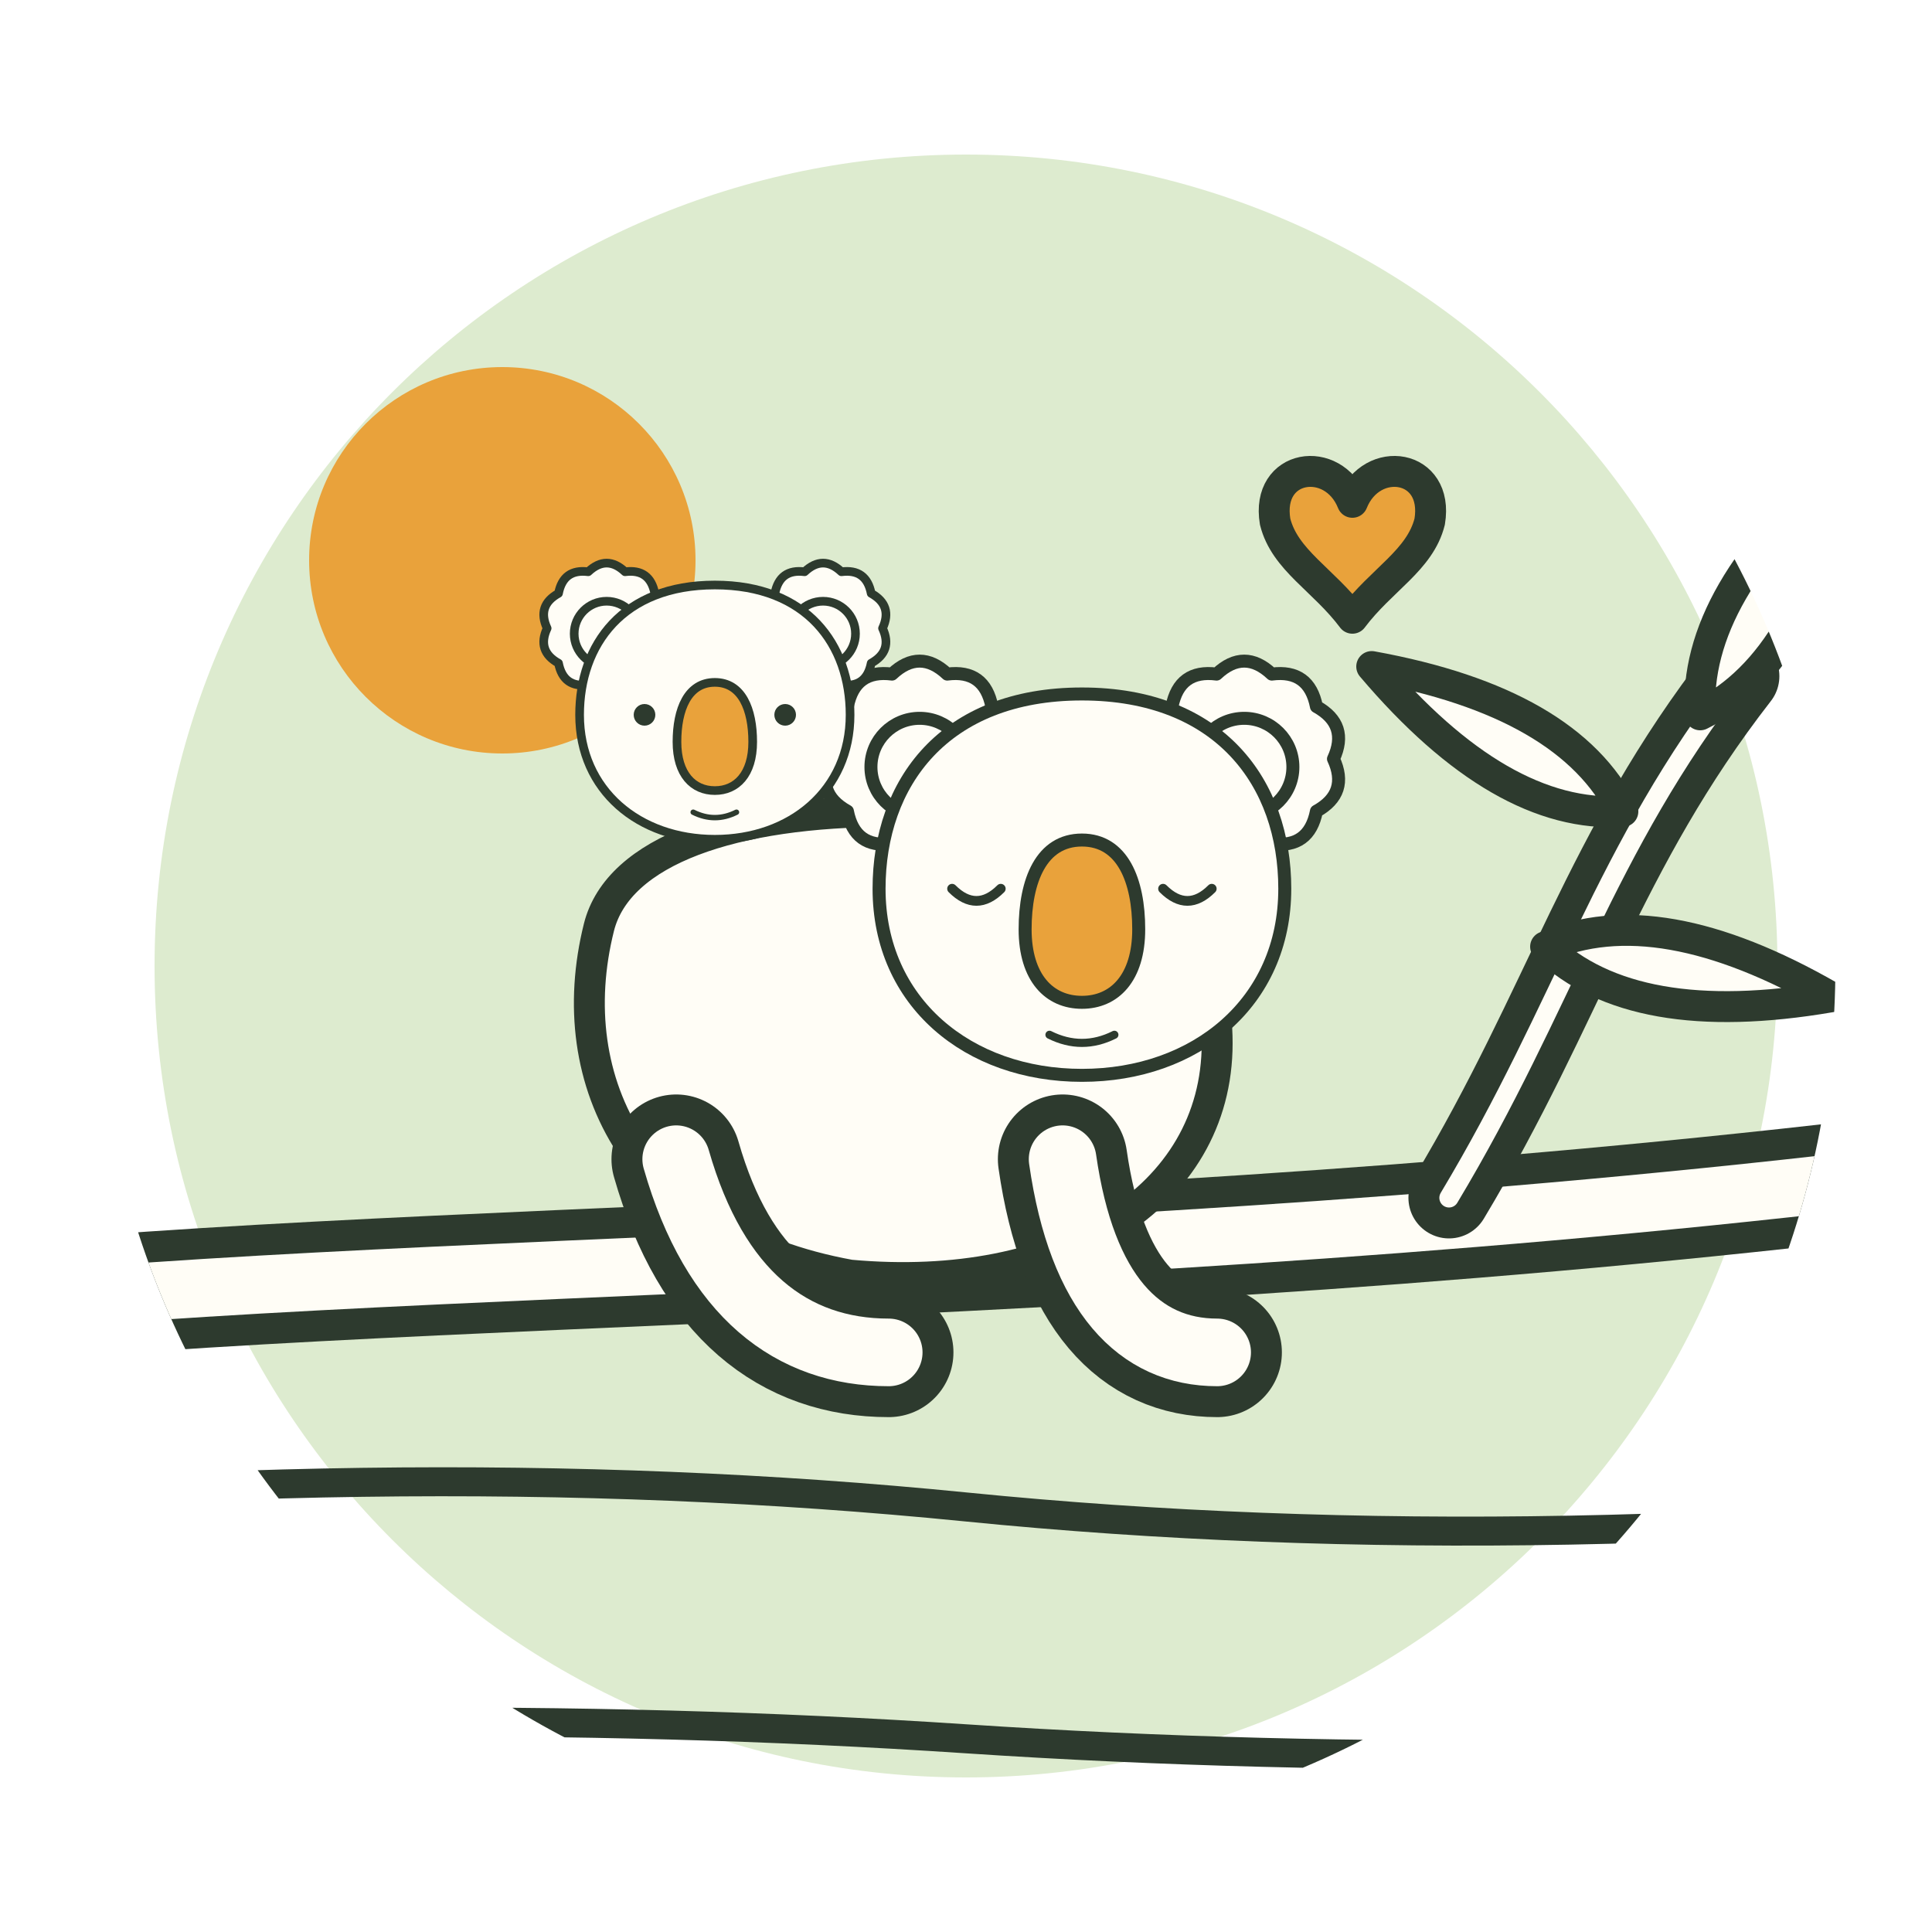
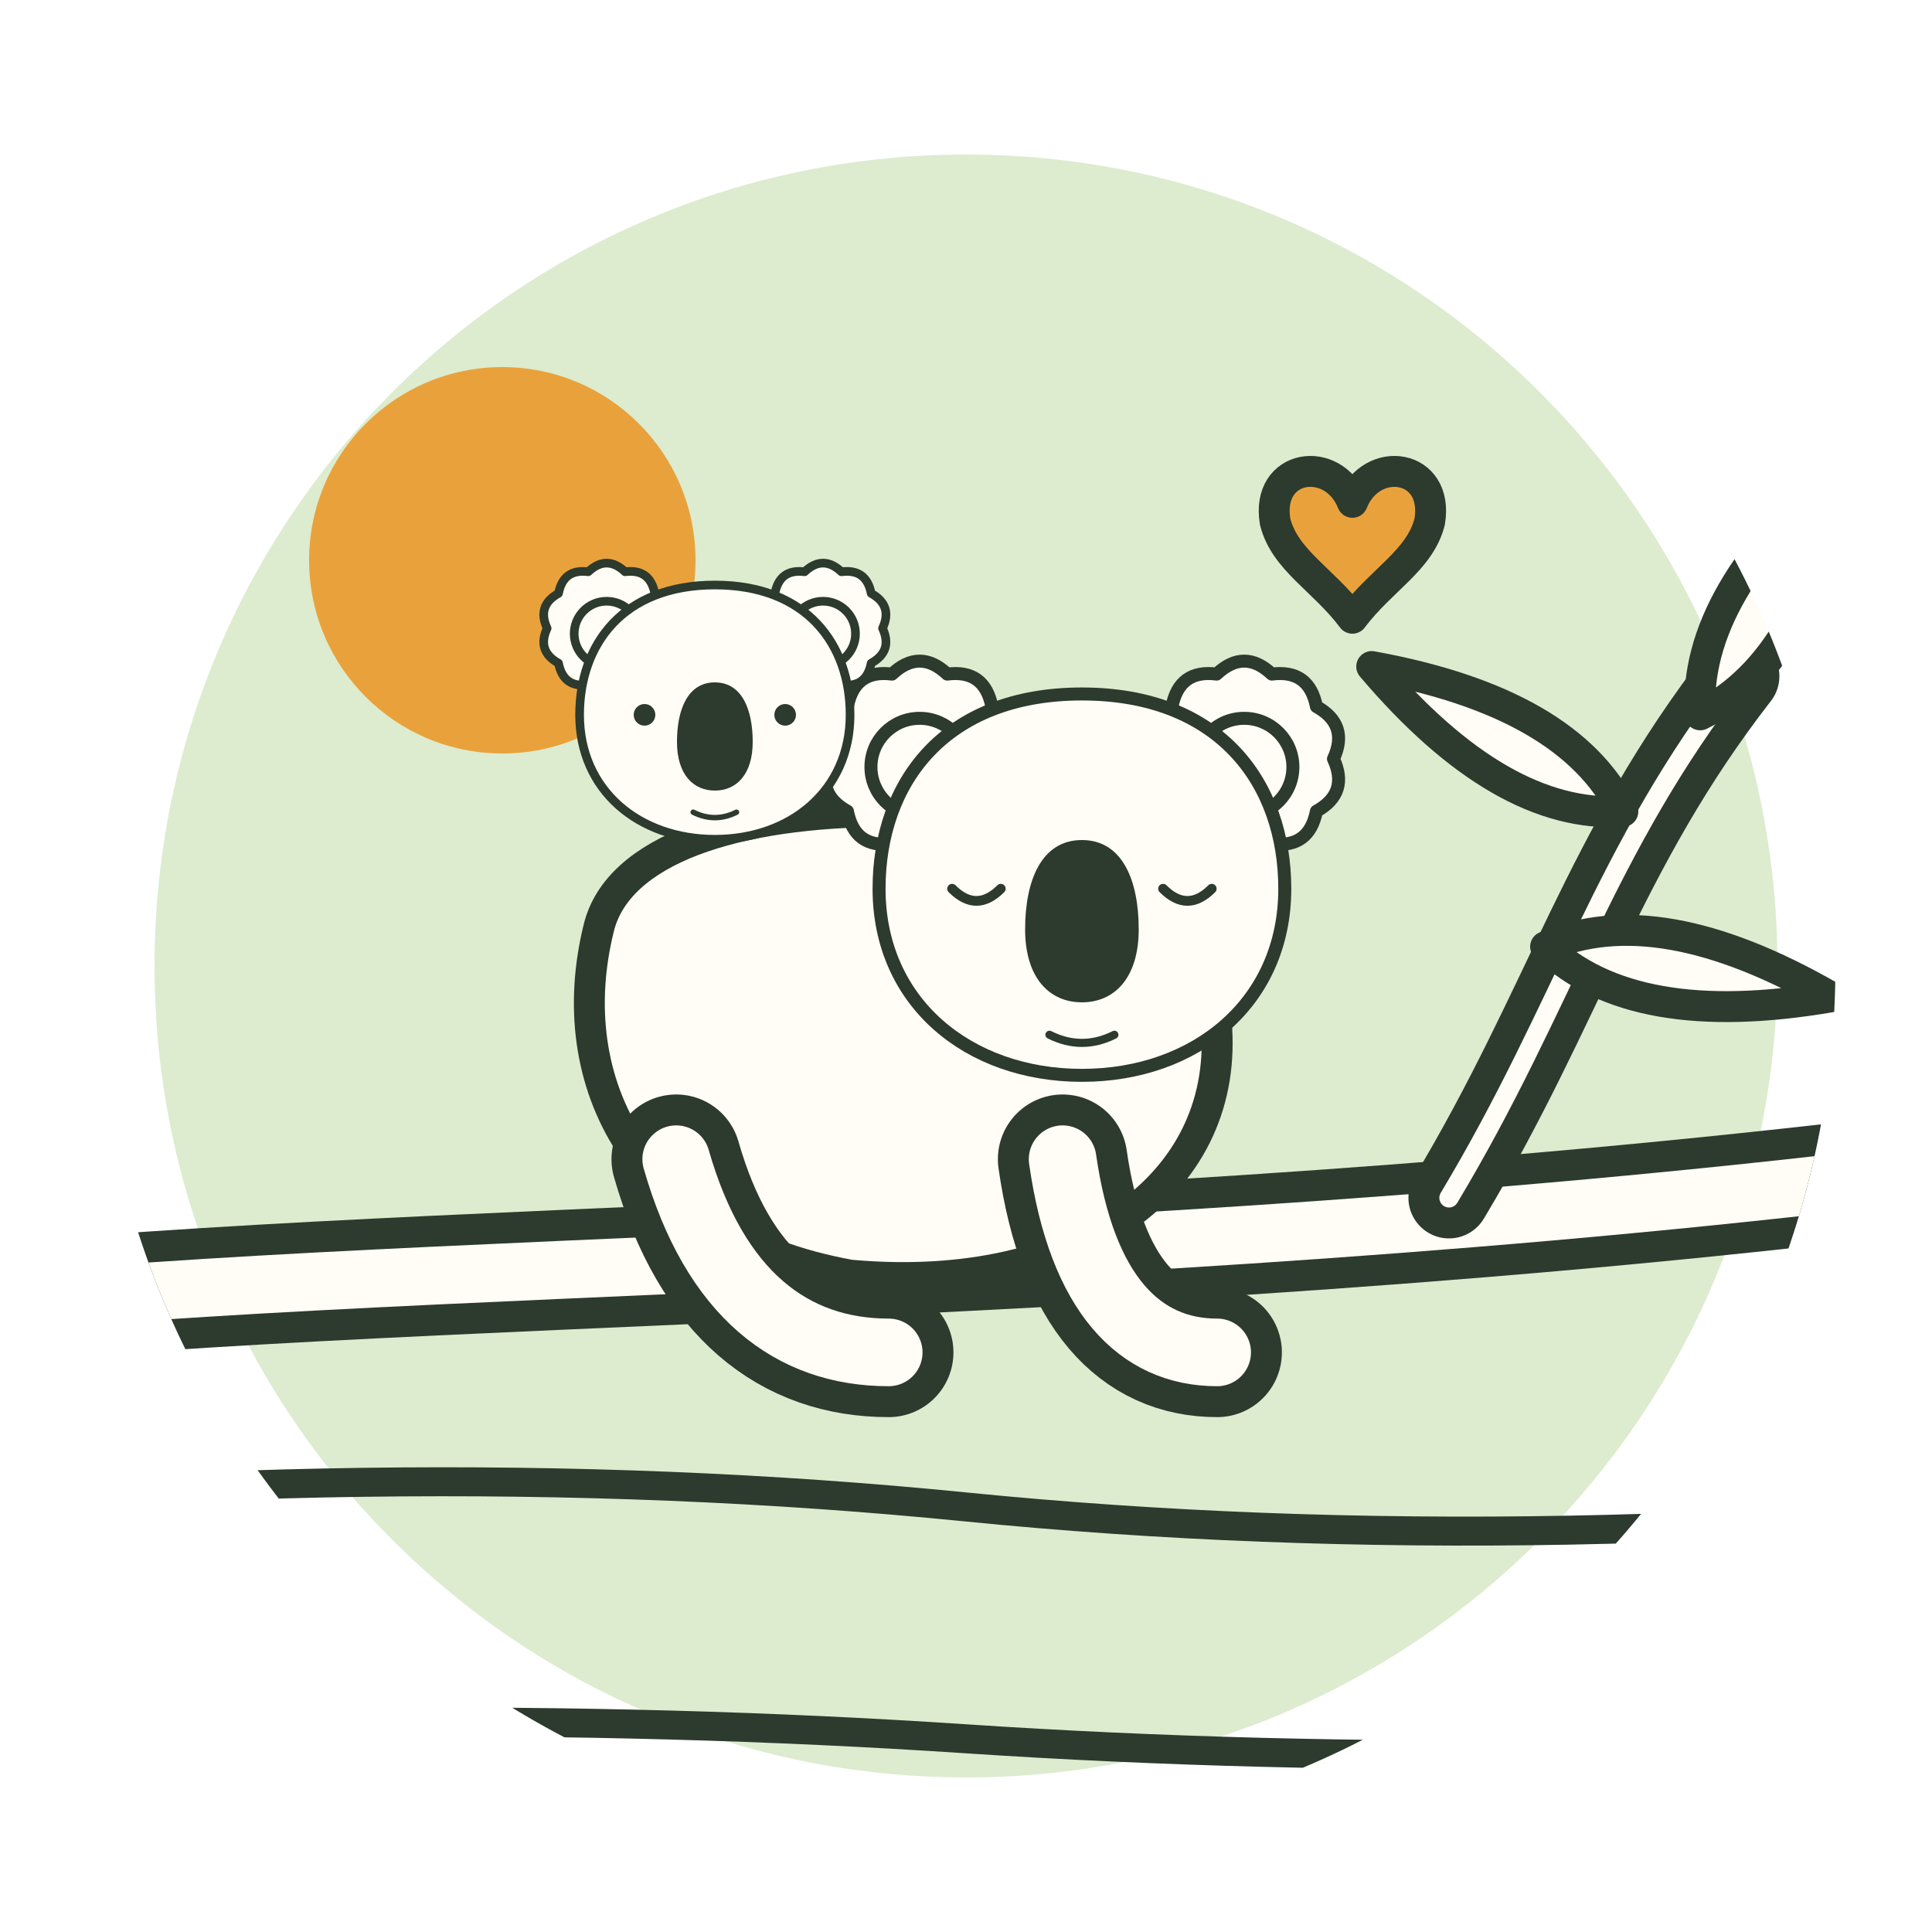
<svg xmlns="http://www.w3.org/2000/svg" viewBox="0 0 200 200" width="200" height="200">
  <defs>
    <clipPath id="clip">
      <circle cx="100" cy="100" r="90" />
    </clipPath>
  </defs>
  <circle cx="100" cy="100" r="84" fill="#DDEBCF" />
  <g clip-path="url(#clip)">
    <path d="M-30 157.8 Q40 150 100 156 T230 153.6" fill="none" stroke="#2D3A2E" stroke-width="3" stroke-linecap="round" />
    <path d="M-30 181.2 Q40 176 100 180 T230 178.4" fill="none" stroke="#2D3A2E" stroke-width="3" stroke-linecap="round" />
    <circle cx="52" cy="58" r="20" fill="#E9A23B" />
    <path d="M-10 136 C40 130 120 132 210 120" fill="none" stroke="#2D3A2E" stroke-width="12.4" stroke-linecap="round" stroke-linejoin="round" />
    <path d="M-10 136 C40 130 120 132 210 120" fill="none" stroke="#FFFDF6" stroke-width="6.0" stroke-linecap="round" stroke-linejoin="round" />
    <path d="M150 124 C162 104 166 88 180 70" fill="none" stroke="#2D3A2E" stroke-width="8.4" stroke-linecap="round" stroke-linejoin="round" />
    <path d="M150 124 C162 104 166 88 180 70" fill="none" stroke="#FFFDF6" stroke-width="2.0" stroke-linecap="round" stroke-linejoin="round" />
    <path d="M176.0 74.0 Q187.3 68.4 191.0 48.0 Q175.2 61.4 176.0 74.0Z" fill="#FFFDF6" stroke="#2D3A2E" stroke-width="3.2" stroke-linejoin="round" stroke-linecap="round" />
    <path d="M168.0 84.0 Q162.4 72.7 142.0 69.0 Q155.4 84.8 168.0 84.0Z" fill="#FFFDF6" stroke="#2D3A2E" stroke-width="3.2" stroke-linejoin="round" stroke-linecap="round" />
    <path d="M186.0 66.0 Q198.3 69.0 214.2 55.7 Q193.5 55.8 186.0 66.0Z" fill="#FFFDF6" stroke="#2D3A2E" stroke-width="3.2" stroke-linejoin="round" stroke-linecap="round" />
    <path d="M160.0 98.0 Q169.1 106.7 189.5 103.2 Q171.6 92.9 160.0 98.0Z" fill="#FFFDF6" stroke="#2D3A2E" stroke-width="3.2" stroke-linejoin="round" stroke-linecap="round" />
    <path d="M62 96 C58 112 66 128 88 132 C110 134 126 124 126 108 C126 92 112 84 92 84 C76 84 64 88 62 96Z" fill="#FFFDF6" stroke="#2D3A2E" stroke-width="3.2" stroke-linejoin="round" stroke-linecap="round" />
    <path d="M70 120 C74 134 82 140 92 140" fill="none" stroke="#2D3A2E" stroke-width="13.4" stroke-linecap="round" stroke-linejoin="round" />
    <path d="M70 120 C74 134 82 140 92 140" fill="none" stroke="#FFFDF6" stroke-width="7.0" stroke-linecap="round" stroke-linejoin="round" />
    <path d="M110 120 C112 134 118 140 126 140" fill="none" stroke="#2D3A2E" stroke-width="13.4" stroke-linecap="round" stroke-linejoin="round" />
    <path d="M110 120 C112 134 118 140 126 140" fill="none" stroke="#FFFDF6" stroke-width="7.0" stroke-linecap="round" stroke-linejoin="round" />
    <g transform="translate(112 92) scale(0.42) translate(-100 -94)">
      <path d="M82.0 62.0 Q85.9 70.4 77.8 74.9 Q76.0 84.1 66.8 82.9 Q60.0 89.3 53.2 82.9 Q44.0 84.1 42.2 74.9 Q34.1 70.4 38.0 62.0 Q34.1 53.6 42.2 49.1 Q44.0 39.9 53.2 41.1 Q60.0 34.7 66.8 41.1 Q76.0 39.9 77.8 49.1 Q85.9 53.6 82.0 62.0Z" fill="#FFFDF6" stroke="#2D3A2E" stroke-width="3.2" stroke-linejoin="round" stroke-linecap="round" />
      <path d="M48 64 a12 12 0 1 0 24 0 a12 12 0 1 0 -24 0Z" fill="#FFFDF6" stroke="#2D3A2E" stroke-width="3.2" stroke-linejoin="round" stroke-linecap="round" />
      <path d="M162.0 62.0 Q165.9 70.4 157.8 74.9 Q156.0 84.1 146.8 82.9 Q140.0 89.3 133.2 82.9 Q124.0 84.1 122.2 74.9 Q114.1 70.4 118.0 62.0 Q114.1 53.6 122.2 49.1 Q124.0 39.9 133.2 41.1 Q140.0 34.7 146.8 41.1 Q156.0 39.9 157.8 49.1 Q165.9 53.6 162.0 62.0Z" fill="#FFFDF6" stroke="#2D3A2E" stroke-width="3.2" stroke-linejoin="round" stroke-linecap="round" />
      <path d="M128 64 a12 12 0 1 0 24 0 a12 12 0 1 0 -24 0Z" fill="#FFFDF6" stroke="#2D3A2E" stroke-width="3.2" stroke-linejoin="round" stroke-linecap="round" />
      <path d="M100 46 C134 46 150 68 150 94 C150 122 128 140 100 140 C72 140 50 122 50 94 C50 68 66 46 100 46Z" fill="#FFFDF6" stroke="#2D3A2E" stroke-width="3.2" stroke-linejoin="round" stroke-linecap="round" />
-       <path d="M100 82 C110 82 114 92 114 104 C114 116 108 122 100 122 C92 122 86 116 86 104 C86 92 90 82 100 82Z" fill="#E9A23B" stroke="#2D3A2E" stroke-width="3.2" stroke-linejoin="round" stroke-linecap="round" />
+       <path d="M100 82 C110 82 114 92 114 104 C114 116 108 122 100 122 C92 122 86 116 86 104 C86 92 90 82 100 82Z" fill="#2D3A2E" />
+       <path d="M92.5 92 a2.5 4 0 1 0 5.0 0 a2.5 4 0 1 0 -5.0 0Z" fill="#2D3A2E" />
      <path d="M68 94 Q74 100 80 94 M120 94 Q126 100 132 94" fill="none" stroke="#2D3A2E" stroke-width="2.4" stroke-linecap="round" stroke-linejoin="round" />
      <path d="M92 130 Q100 134 108 130" fill="none" stroke="#2D3A2E" stroke-width="2" stroke-linecap="round" stroke-linejoin="round" />
    </g>
    <g transform="translate(74 74) scale(0.28) translate(-100 -94)">
      <path d="M82.0 62.0 Q85.9 70.4 77.8 74.9 Q76.0 84.1 66.8 82.9 Q60.0 89.3 53.2 82.9 Q44.0 84.1 42.2 74.9 Q34.1 70.4 38.0 62.0 Q34.1 53.6 42.2 49.1 Q44.0 39.9 53.2 41.1 Q60.0 34.7 66.8 41.1 Q76.0 39.9 77.8 49.1 Q85.9 53.6 82.0 62.0Z" fill="#FFFDF6" stroke="#2D3A2E" stroke-width="3.2" stroke-linejoin="round" stroke-linecap="round" />
      <path d="M48 64 a12 12 0 1 0 24 0 a12 12 0 1 0 -24 0Z" fill="#FFFDF6" stroke="#2D3A2E" stroke-width="3.2" stroke-linejoin="round" stroke-linecap="round" />
      <path d="M162.0 62.0 Q165.9 70.4 157.8 74.9 Q156.0 84.1 146.8 82.9 Q140.0 89.3 133.2 82.9 Q124.0 84.1 122.2 74.9 Q114.1 70.4 118.0 62.0 Q114.1 53.6 122.2 49.1 Q124.0 39.9 133.2 41.1 Q140.0 34.7 146.8 41.1 Q156.0 39.9 157.8 49.1 Q165.9 53.6 162.0 62.0Z" fill="#FFFDF6" stroke="#2D3A2E" stroke-width="3.2" stroke-linejoin="round" stroke-linecap="round" />
      <path d="M128 64 a12 12 0 1 0 24 0 a12 12 0 1 0 -24 0Z" fill="#FFFDF6" stroke="#2D3A2E" stroke-width="3.2" stroke-linejoin="round" stroke-linecap="round" />
      <path d="M100 46 C134 46 150 68 150 94 C150 122 128 140 100 140 C72 140 50 122 50 94 C50 68 66 46 100 46Z" fill="#FFFDF6" stroke="#2D3A2E" stroke-width="3.2" stroke-linejoin="round" stroke-linecap="round" />
-       <path d="M100 82 C110 82 114 92 114 104 C114 116 108 122 100 122 C92 122 86 116 86 104 C86 92 90 82 100 82Z" fill="#E9A23B" stroke="#2D3A2E" stroke-width="3.2" stroke-linejoin="round" stroke-linecap="round" />
+       <path d="M100 82 C110 82 114 92 114 104 C114 116 108 122 100 122 C92 122 86 116 86 104 C86 92 90 82 100 82Z" fill="#2D3A2E" />
+       <path d="M92.5 92 a2.5 4 0 1 0 5.0 0 a2.5 4 0 1 0 -5.0 0Z" fill="#2D3A2E" />
      <path d="M70 94 a4 4 0 1 0 8 0 a4 4 0 1 0 -8 0ZM122 94 a4 4 0 1 0 8 0 a4 4 0 1 0 -8 0Z" fill="#2D3A2E" />
      <path d="M74.2 92.5 a1.3 1.3 0 1 0 2.6 0 a1.3 1.3 0 1 0 -2.6 0ZM126.2 92.5 a1.3 1.3 0 1 0 2.6 0 a1.3 1.3 0 1 0 -2.6 0Z" fill="#2D3A2E" />
      <path d="M92 130 Q100 134 108 130" fill="none" stroke="#2D3A2E" stroke-width="2" stroke-linecap="round" stroke-linejoin="round" />
    </g>
    <path d="M140 52 C138 47 131 48 132 54 C133 58 137 60 140 64 C143 60 147 58 148 54 C149 48 142 47 140 52Z" fill="#E9A23B" stroke="#2D3A2E" stroke-width="3.2" stroke-linejoin="round" stroke-linecap="round" />
  </g>
</svg>
